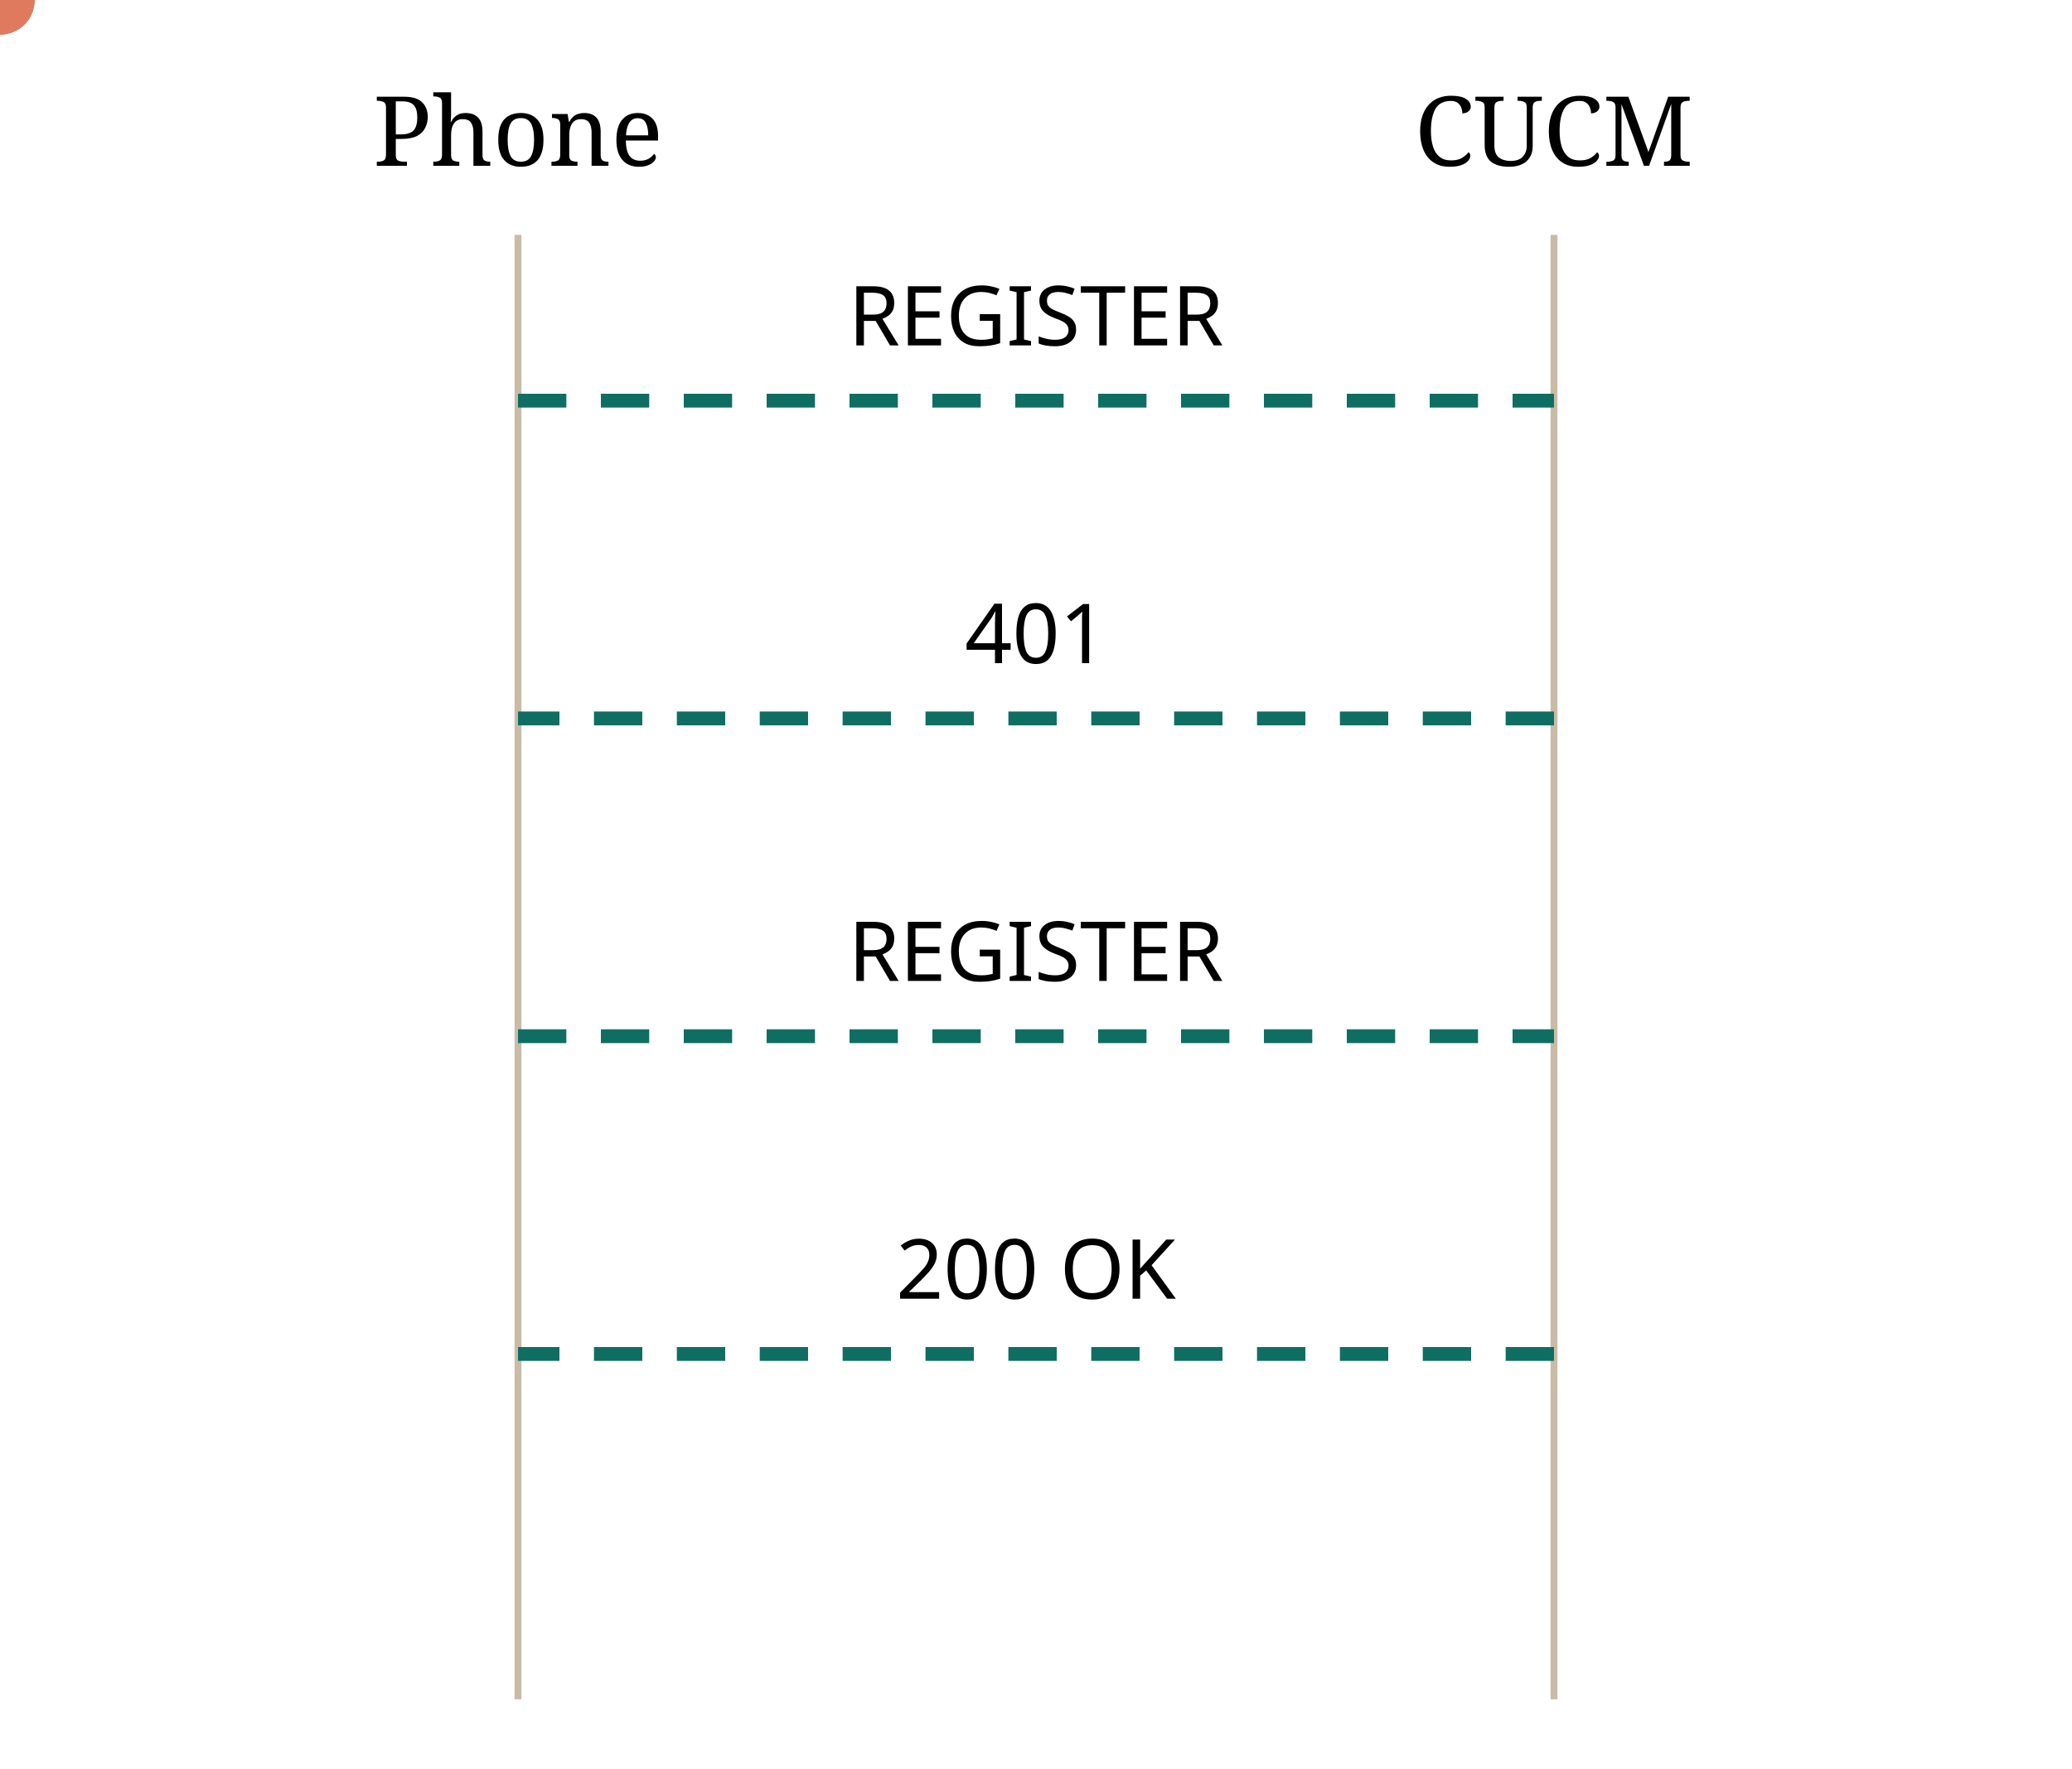
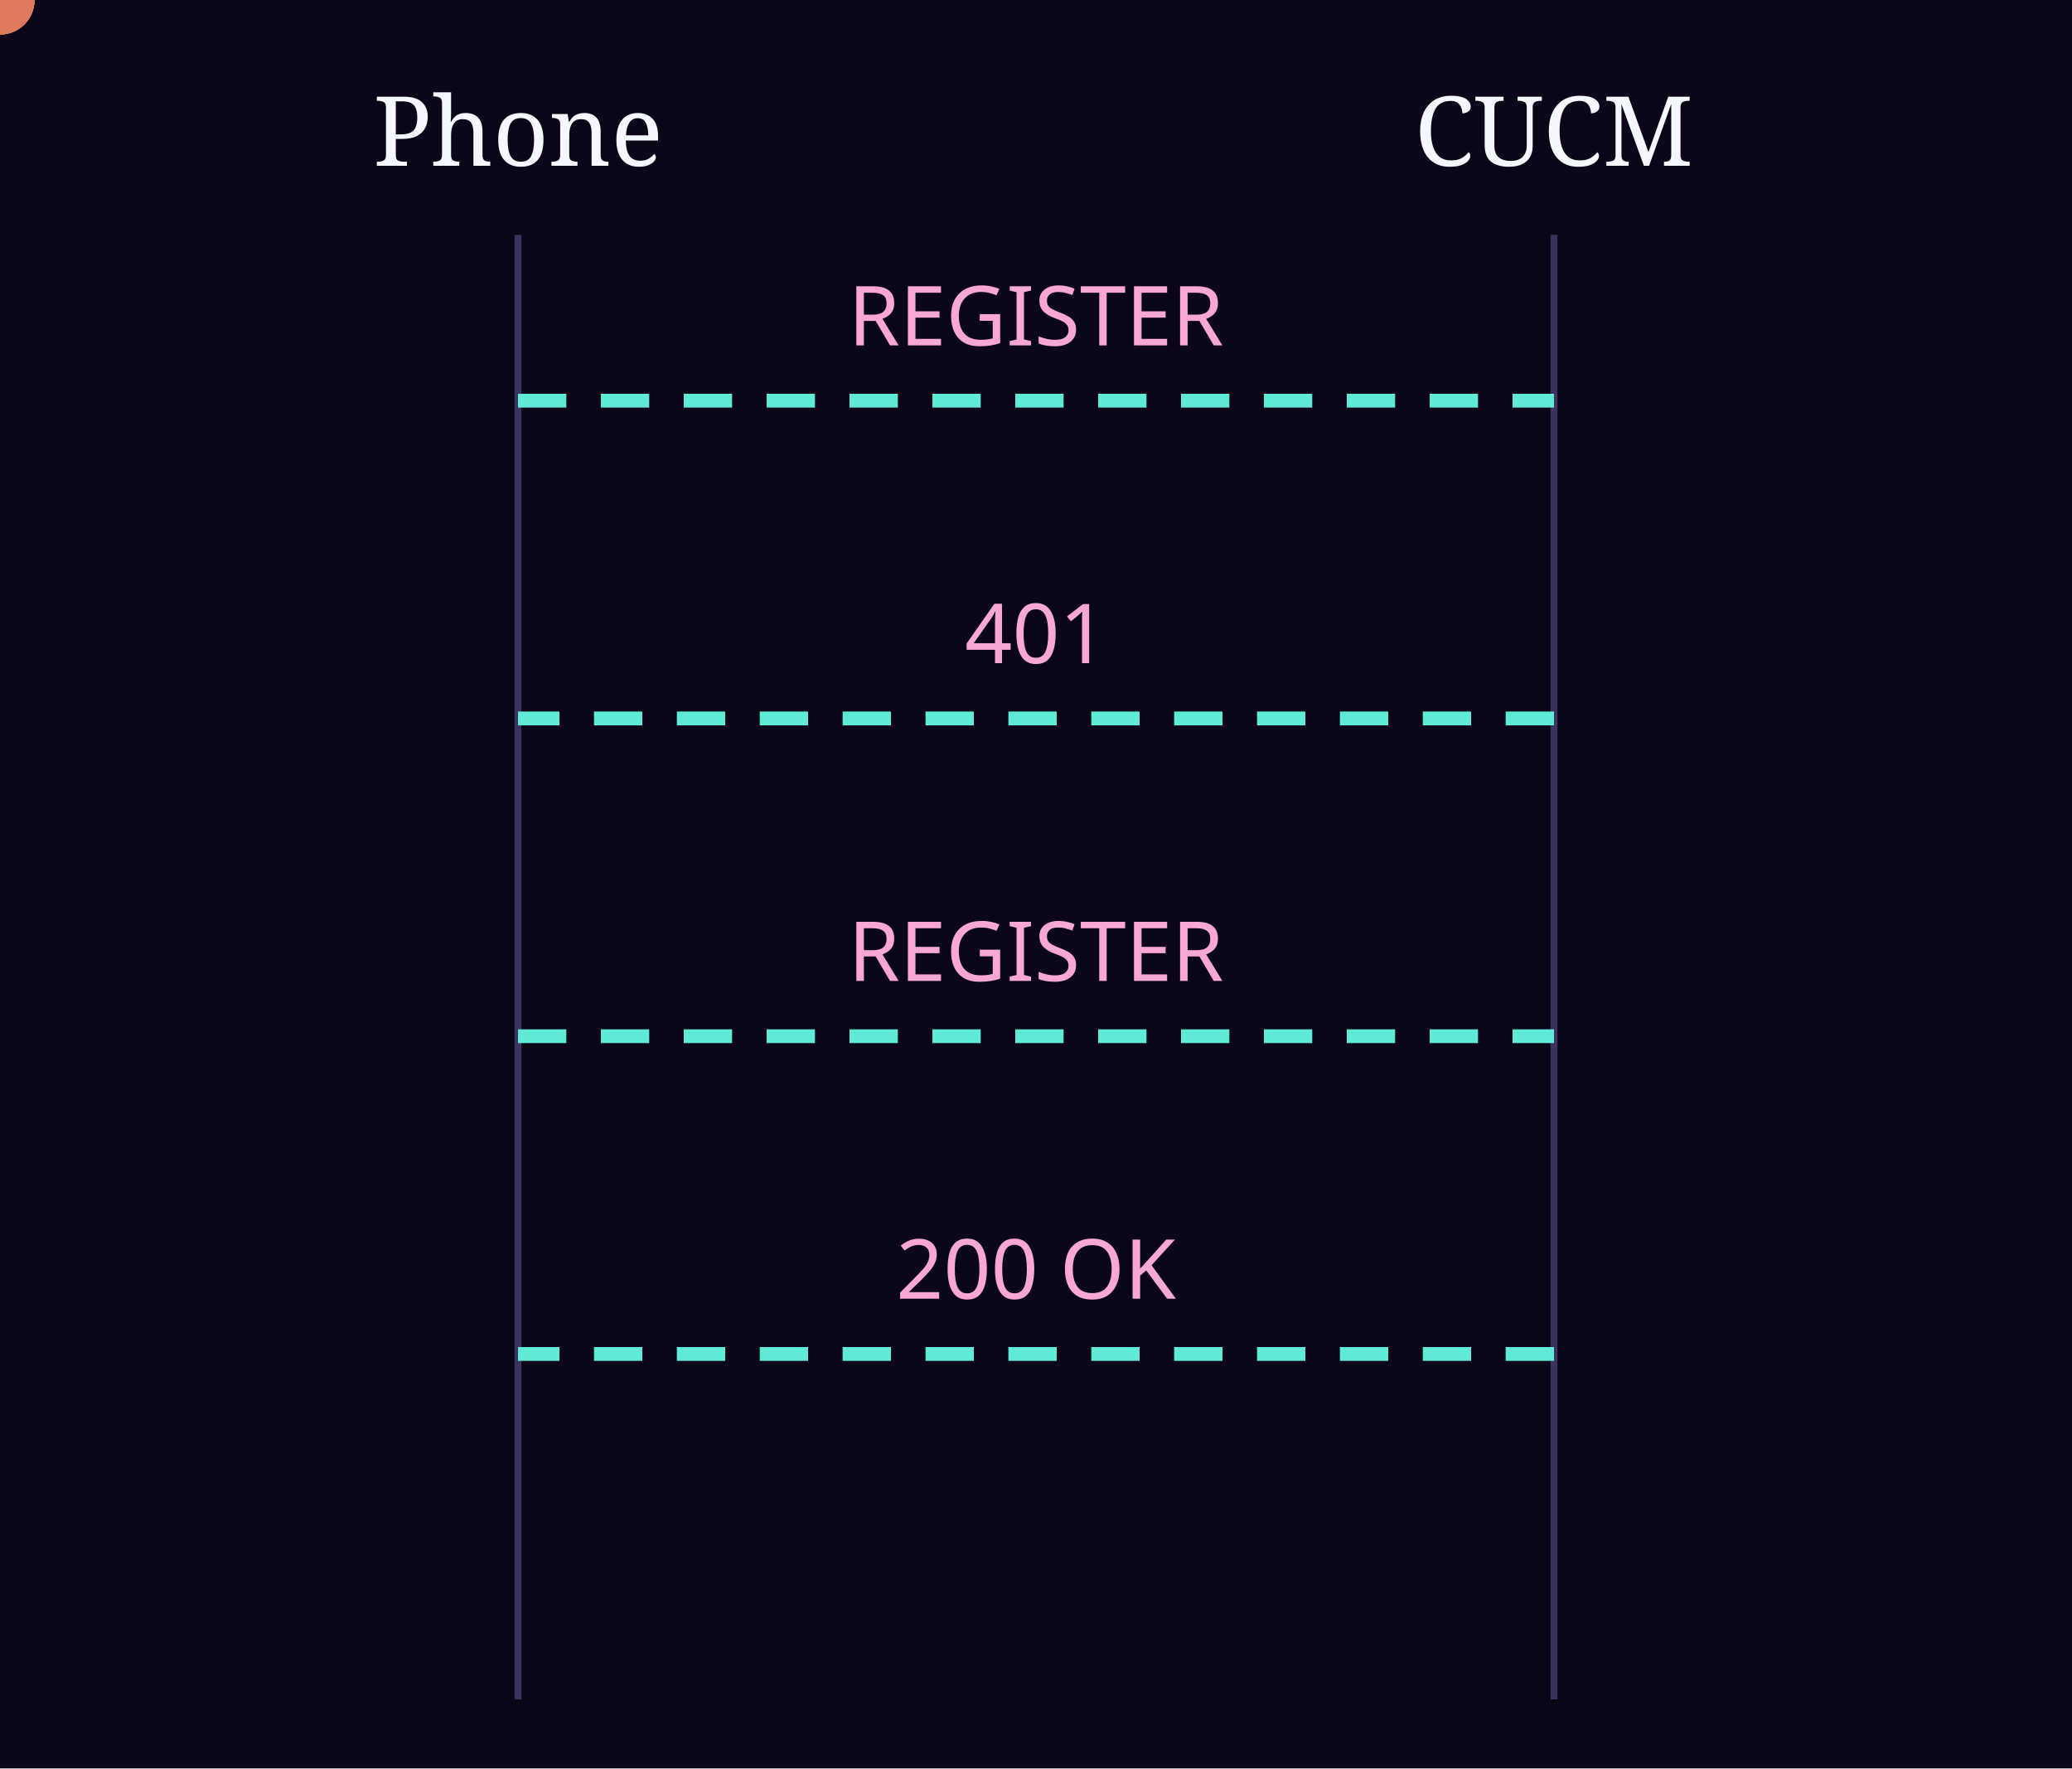
<svg xmlns="http://www.w3.org/2000/svg" viewBox="0 0 300 256" data-animated="true" role="img">
+   <rect width="100%" height="100%" fill="#0b0618" />
  <style>.hop{stroke-dasharray:7 5;animation:dash 1.1s linear infinite}.pkt{animation:ride 2.6s linear infinite}@keyframes dash{to{stroke-dashoffset:-24}}@keyframes ride{to{offset-distance:100%}}</style>
-   <text x="75" y="24" text-anchor="middle" font-size="14" font-family="Georgia, serif">Phone</text>
-   <line x1="75" y1="34" x2="75" y2="246" stroke="#c9bba6" />
-   <text x="225" y="24" text-anchor="middle" font-size="14" font-family="Georgia, serif">CUCM</text>
-   <line x1="225" y1="34" x2="225" y2="246" stroke="#c9bba6" />
-   <line class="hop" x1="75" y1="58" x2="225" y2="58" stroke="#0f6e62" stroke-width="2" />
-   <text x="150.0" y="50" text-anchor="middle" font-size="12" font-family="Segoe UI, sans-serif">REGISTER</text>
+   <text x="75" y="24" text-anchor="middle" font-size="14" font-family="Georgia, serif" fill="#f5f7ff">Phone</text>
+   <line x1="75" y1="34" x2="75" y2="246" stroke="#3b3260" />
+   <text x="225" y="24" text-anchor="middle" font-size="14" font-family="Georgia, serif" fill="#f5f7ff">CUCM</text>
+   <line x1="225" y1="34" x2="225" y2="246" stroke="#3b3260" />
+   <line class="hop" x1="75" y1="58" x2="225" y2="58" stroke="#5eead4" stroke-width="2" />
+   <text x="150.0" y="50" text-anchor="middle" font-size="12" font-family="Segoe UI, sans-serif" fill="#f9a8d4">REGISTER</text>
  <circle class="pkt" r="5" fill="#e07a5f" style="offset-path: path('M 75 58 H 225'); offset-rotate: 0deg;" />
-   <line class="hop" x1="225" y1="104" x2="75" y2="104" stroke="#0f6e62" stroke-width="2" />
-   <text x="150.0" y="96" text-anchor="middle" font-size="12" font-family="Segoe UI, sans-serif">401</text>
+   <line class="hop" x1="225" y1="104" x2="75" y2="104" stroke="#5eead4" stroke-width="2" />
+   <text x="150.0" y="96" text-anchor="middle" font-size="12" font-family="Segoe UI, sans-serif" fill="#f9a8d4">401</text>
  <circle class="pkt" r="5" fill="#e07a5f" style="offset-path: path('M 225 104 H 75'); offset-rotate: 0deg;" />
-   <line class="hop" x1="75" y1="150" x2="225" y2="150" stroke="#0f6e62" stroke-width="2" />
-   <text x="150.0" y="142" text-anchor="middle" font-size="12" font-family="Segoe UI, sans-serif">REGISTER</text>
+   <line class="hop" x1="75" y1="150" x2="225" y2="150" stroke="#5eead4" stroke-width="2" />
+   <text x="150.0" y="142" text-anchor="middle" font-size="12" font-family="Segoe UI, sans-serif" fill="#f9a8d4">REGISTER</text>
  <circle class="pkt" r="5" fill="#e07a5f" style="offset-path: path('M 75 150 H 225'); offset-rotate: 0deg;" />
-   <line class="hop" x1="225" y1="196" x2="75" y2="196" stroke="#0f6e62" stroke-width="2" />
-   <text x="150.0" y="188" text-anchor="middle" font-size="12" font-family="Segoe UI, sans-serif">200 OK</text>
+   <line class="hop" x1="225" y1="196" x2="75" y2="196" stroke="#5eead4" stroke-width="2" />
+   <text x="150.0" y="188" text-anchor="middle" font-size="12" font-family="Segoe UI, sans-serif" fill="#f9a8d4">200 OK</text>
  <circle class="pkt" r="5" fill="#e07a5f" style="offset-path: path('M 225 196 H 75'); offset-rotate: 0deg;" />
</svg>
